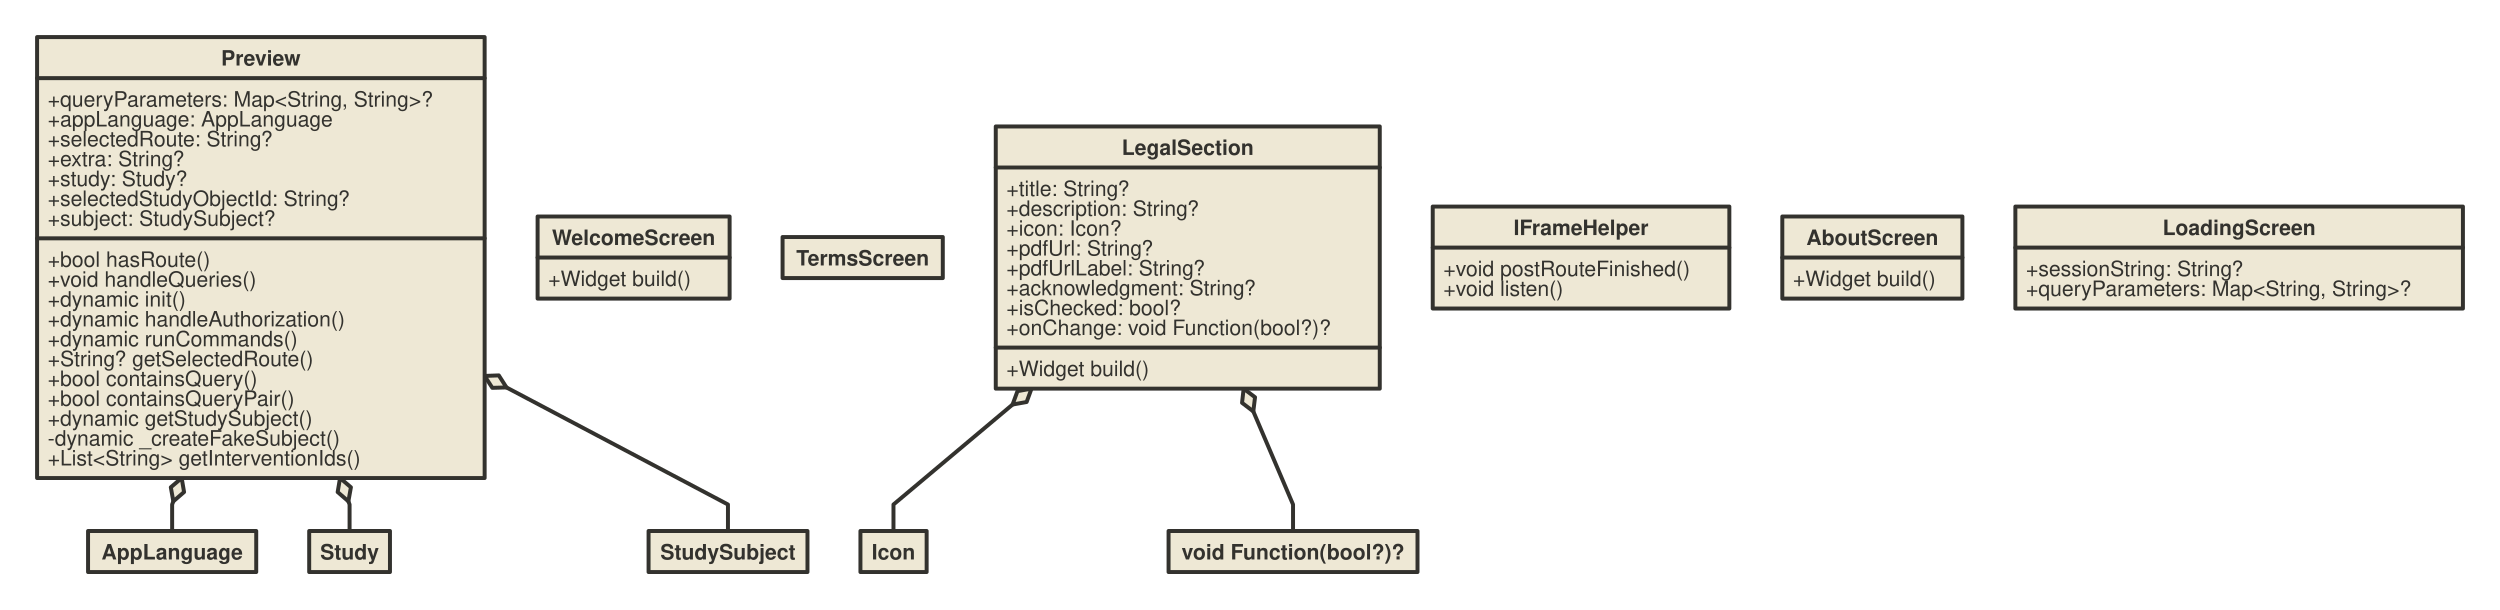
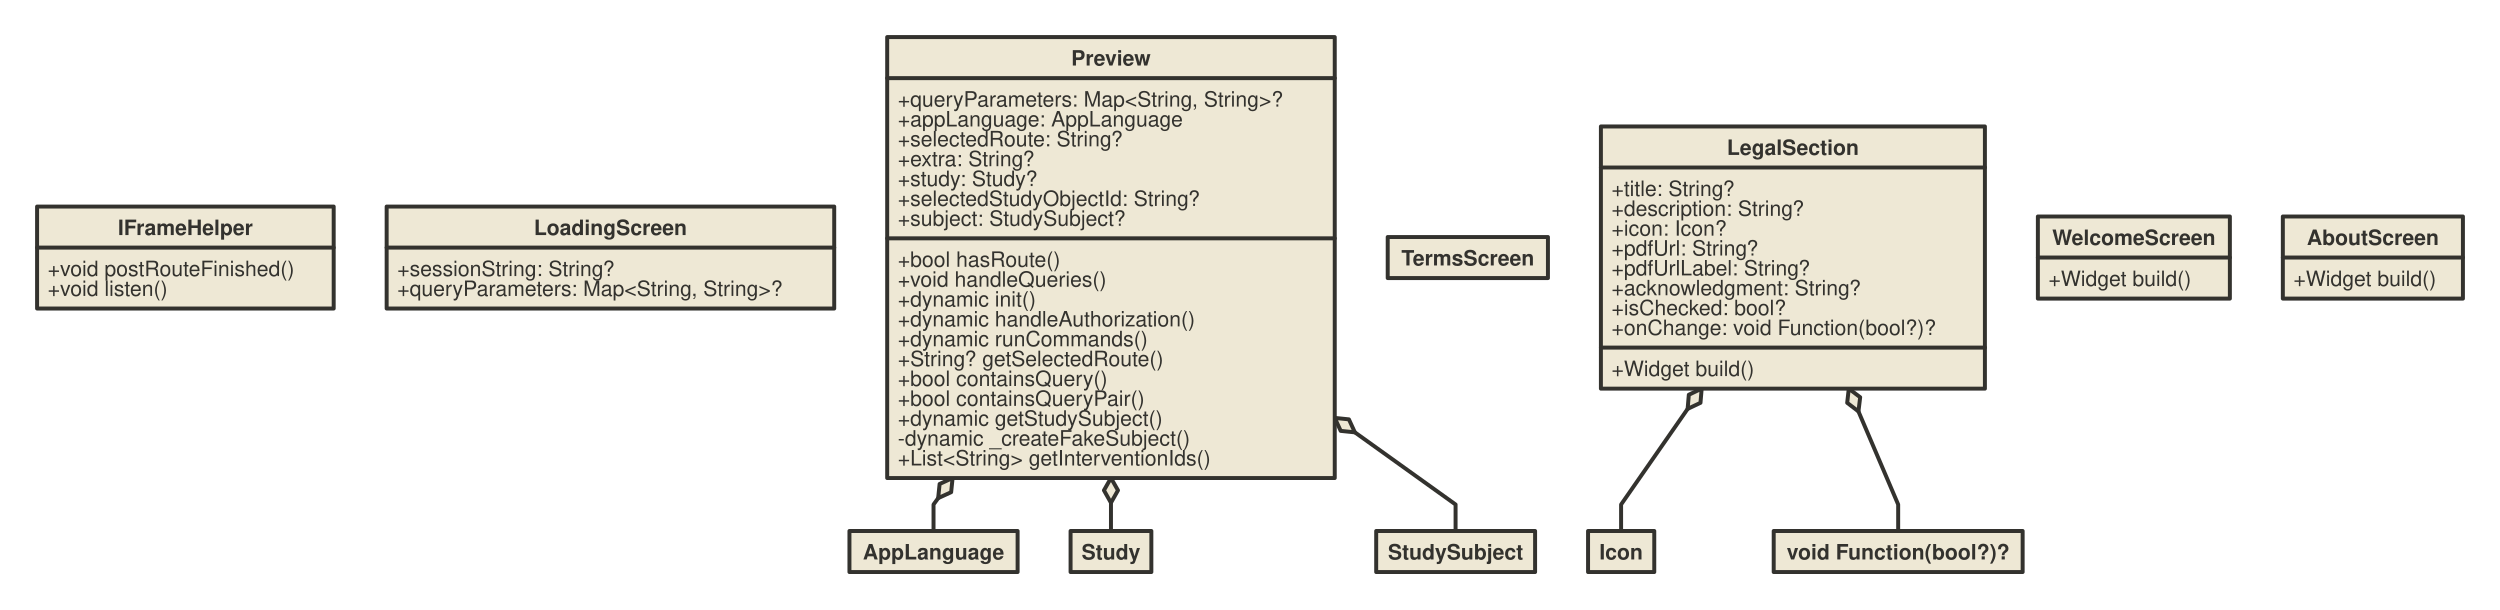
<svg xmlns="http://www.w3.org/2000/svg" version="1.1" baseProfile="full" width="1888.0" height="460.0" viewbox="0 0 1888 460">
  <g stroke-width="1.0" text-align="left" font="12pt Helvetica, Arial, sans-serif" font-size="12pt" font-family="Helvetica" font-weight="normal" font-style="normal">
    <g font-family="Helvetica" font-size="12pt" font-weight="bold" font-style="normal" stroke-width="3.0" stroke-linejoin="round" stroke-linecap="round" stroke="#33322E">
      <g stroke="transparent" fill="transparent">
        <rect x="0.0" y="0.0" height="460.0" width="1888.0" stroke="none" />
      </g>
      <g transform="translate(8, 8)" fill="#33322E">
        <g transform="translate(20, 20)" fill="#33322E" font-family="Helvetica" font-size="12pt" font-weight="normal" font-style="normal">
-           <path d="M102.9 350.6 L102 353 L102 373 L102.0 373.0 " fill="none" />
-           <g fill="#eee8d5">
-             <path d="M111.0 343.6 L102.9 350.6 L101.0 340.0 L109.2 333.0 Z" />
-           </g>
-           <path d="M235.1 350.6 L236 353 L236 373 L236.0 373.0 " fill="none" />
-           <g fill="#eee8d5">
-             <path d="M237.0 340.0 L235.1 350.6 L227.0 343.6 L228.8 333.0 Z" />
-           </g>
-           <path d="M354.5 264.6 L521.75 353 L521.75 373 L521.8 373.0 " fill="none" />
-           <g fill="#eee8d5">
-             <path d="M348.7 255.5 L354.5 264.6 L343.8 264.9 L338.0 255.9 Z" />
-           </g>
-           <path d="M736.7 277.5 L646.75 353 L646.75 373 L646.8 373.0 " fill="none" />
-           <g fill="#eee8d5">
-             <path d="M747.3 275.6 L736.7 277.5 L740.4 267.4 L751.0 265.5 Z" />
-           </g>
-           <path d="M918.5 282.7 L948.5 353 L948.5 373 L948.5 373.0 " fill="none" />
-           <g fill="#eee8d5">
-             <path d="M919.8 272.0 L918.5 282.7 L910.0 276.2 L911.2 265.5 Z" />
+           <path d="M680.5 348.2 L677 353 L677 373 L677.0 373.0 " fill="none" />
+           <g fill="#eee8d5">
+             <path d="M690.3 343.7 L680.5 348.2 L681.6 337.5 L691.4 333.0 Z" />
+           </g>
+           <path d="M811.0 351.7 L811 353 L811 373 L811.0 373.0 " fill="none" />
+           <g fill="#eee8d5">
+             <path d="M816.3 342.3 L811.0 351.7 L805.7 342.3 L811.0 333.0 Z" />
+           </g>
+           <path d="M995.2 298.5 L1071.25 353 L1071.25 373 L1071.3 373.0 " fill="none" />
+           <g fill="#eee8d5">
+             <path d="M990.7 288.7 L995.2 298.5 L984.5 297.4 L980.0 287.6 Z" />
+           </g>
+           <path d="M1246.5 280.8 L1196.25 353 L1196.25 373 L1196.3 373.0 " fill="none" />
+           <g fill="#eee8d5">
+             <path d="M1256.2 276.2 L1246.5 280.8 L1247.4 270.1 L1257.1 265.5 Z" />
+           </g>
+           <path d="M1375.5 282.7 L1405.5 353 L1405.5 373 L1405.5 373.0 " fill="none" />
+           <g fill="#eee8d5">
+             <path d="M1376.8 272.0 L1375.5 282.7 L1367.0 276.2 L1368.2 265.5 Z" />
+           </g>
+           <g data-name="IFrameHelper">
+             <g fill="#eee8d5" stroke="#33322E" data-name="IFrameHelper">
+               <rect x="0.0" y="128.0" height="77.0" width="224.0" data-name="IFrameHelper" />
+               <path d="M0.0 159.0 L224.0 159.0" fill="none" data-name="IFrameHelper" />
+             </g>
+             <g transform="translate(0, 128)" font-family="Helvetica" font-size="12pt" font-weight="bold" font-style="normal" data-name="IFrameHelper">
+               <g transform="translate(8, 8)" fill="#33322E" text-align="center" data-name="IFrameHelper">
+                 <text x="104.0" y="13.5" stroke="none" text-anchor="middle" data-name="IFrameHelper">IFrameHelper</text>
+               </g>
+             </g>
+             <g transform="translate(0, 159)" font-family="Helvetica" font-size="12pt" font-weight="normal" font-style="normal" data-name="IFrameHelper">
+               <g transform="translate(8, 8)" fill="#33322E" text-align="left" data-name="IFrameHelper">
+                 <text x="0.0" y="13.5" stroke="none" data-name="IFrameHelper">+void postRouteFinished()</text>
+                 <text x="0.0" y="28.5" stroke="none" data-name="IFrameHelper">+void listen()</text>
+               </g>
+             </g>
+           </g>
+           <g data-name="LoadingScreen">
+             <g fill="#eee8d5" stroke="#33322E" data-name="LoadingScreen">
+               <rect x="264.0" y="128.0" height="77.0" width="338.0" data-name="LoadingScreen" />
+               <path d="M264.0 159.0 L602.0 159.0" fill="none" data-name="LoadingScreen" />
+             </g>
+             <g transform="translate(264, 128)" font-family="Helvetica" font-size="12pt" font-weight="bold" font-style="normal" data-name="LoadingScreen">
+               <g transform="translate(8, 8)" fill="#33322E" text-align="center" data-name="LoadingScreen">
+                 <text x="161.0" y="13.5" stroke="none" text-anchor="middle" data-name="LoadingScreen">LoadingScreen</text>
+               </g>
+             </g>
+             <g transform="translate(264, 159)" font-family="Helvetica" font-size="12pt" font-weight="normal" font-style="normal" data-name="LoadingScreen">
+               <g transform="translate(8, 8)" fill="#33322E" text-align="left" data-name="LoadingScreen">
+                 <text x="0.0" y="13.5" stroke="none" data-name="LoadingScreen">+sessionString: String?</text>
+                 <text x="0.0" y="28.5" stroke="none" data-name="LoadingScreen">+queryParameters: Map&lt;String, String&gt;?</text>
+               </g>
+             </g>
          </g>
          <g data-name="Preview">
            <g fill="#eee8d5" stroke="#33322E" data-name="Preview">
-               <rect x="0.0" y="0.0" height="333.0" width="338.0" data-name="Preview" />
-               <path d="M0.0 31.0 L338.0 31.0" fill="none" data-name="Preview" />
-               <path d="M0.0 152.0 L338.0 152.0" fill="none" data-name="Preview" />
-             </g>
-             <g transform="translate(0, 0)" font-family="Helvetica" font-size="12pt" font-weight="bold" font-style="normal" data-name="Preview">
+               <rect x="642.0" y="0.0" height="333.0" width="338.0" data-name="Preview" />
+               <path d="M642.0 31.0 L980.0 31.0" fill="none" data-name="Preview" />
+               <path d="M642.0 152.0 L980.0 152.0" fill="none" data-name="Preview" />
+             </g>
+             <g transform="translate(642, 0)" font-family="Helvetica" font-size="12pt" font-weight="bold" font-style="normal" data-name="Preview">
              <g transform="translate(8, 8)" fill="#33322E" text-align="center" data-name="Preview">
                <text x="161.0" y="13.5" stroke="none" text-anchor="middle" data-name="Preview">Preview</text>
              </g>
            </g>
-             <g transform="translate(0, 31)" font-family="Helvetica" font-size="12pt" font-weight="normal" font-style="normal" data-name="Preview">
+             <g transform="translate(642, 31)" font-family="Helvetica" font-size="12pt" font-weight="normal" font-style="normal" data-name="Preview">
              <g transform="translate(8, 8)" fill="#33322E" text-align="left" data-name="Preview">
                <text x="0.0" y="13.5" stroke="none" data-name="Preview">+queryParameters: Map&lt;String, String&gt;?</text>
                <text x="0.0" y="28.5" stroke="none" data-name="Preview">+appLanguage: AppLanguage</text>
                <text x="0.0" y="43.5" stroke="none" data-name="Preview">+selectedRoute: String?</text>
                <text x="0.0" y="58.5" stroke="none" data-name="Preview">+extra: String?</text>
                <text x="0.0" y="73.5" stroke="none" data-name="Preview">+study: Study?</text>
                <text x="0.0" y="88.5" stroke="none" data-name="Preview">+selectedStudyObjectId: String?</text>
                <text x="0.0" y="103.5" stroke="none" data-name="Preview">+subject: StudySubject?</text>
              </g>
            </g>
-             <g transform="translate(0, 152)" font-family="Helvetica" font-size="12pt" font-weight="normal" font-style="normal" data-name="Preview">
+             <g transform="translate(642, 152)" font-family="Helvetica" font-size="12pt" font-weight="normal" font-style="normal" data-name="Preview">
              <g transform="translate(8, 8)" fill="#33322E" text-align="left" data-name="Preview">
                <text x="0.0" y="13.5" stroke="none" data-name="Preview">+bool hasRoute()</text>
                <text x="0.0" y="28.5" stroke="none" data-name="Preview">+void handleQueries()</text>
                <text x="0.0" y="43.5" stroke="none" data-name="Preview">+dynamic init()</text>
                <text x="0.0" y="58.5" stroke="none" data-name="Preview">+dynamic handleAuthorization()</text>
                <text x="0.0" y="73.5" stroke="none" data-name="Preview">+dynamic runCommands()</text>
                <text x="0.0" y="88.5" stroke="none" data-name="Preview">+String? getSelectedRoute()</text>
                <text x="0.0" y="103.5" stroke="none" data-name="Preview">+bool containsQuery()</text>
                <text x="0.0" y="118.5" stroke="none" data-name="Preview">+bool containsQueryPair()</text>
                <text x="0.0" y="133.5" stroke="none" data-name="Preview">+dynamic getStudySubject()</text>
                <text x="0.0" y="148.5" stroke="none" data-name="Preview">-dynamic _createFakeSubject()</text>
                <text x="0.0" y="163.5" stroke="none" data-name="Preview">+List&lt;String&gt; getInterventionIds()</text>
              </g>
            </g>
          </g>
          <g data-name="AppLanguage">
            <g fill="#eee8d5" stroke="#33322E" data-name="AppLanguage">
-               <rect x="38.5" y="373.0" height="31.0" width="127.0" data-name="AppLanguage" />
-             </g>
-             <g transform="translate(38.5, 373)" font-family="Helvetica" font-size="12pt" font-weight="bold" font-style="normal" data-name="AppLanguage">
+               <rect x="613.5" y="373.0" height="31.0" width="127.0" data-name="AppLanguage" />
+             </g>
+             <g transform="translate(613.5, 373)" font-family="Helvetica" font-size="12pt" font-weight="bold" font-style="normal" data-name="AppLanguage">
              <g transform="translate(8, 8)" fill="#33322E" text-align="center" data-name="AppLanguage">
                <text x="55.5" y="13.5" stroke="none" text-anchor="middle" data-name="AppLanguage">AppLanguage</text>
              </g>
            </g>
          </g>
          <g data-name="Study">
            <g fill="#eee8d5" stroke="#33322E" data-name="Study">
-               <rect x="205.5" y="373.0" height="31.0" width="61.0" data-name="Study" />
-             </g>
-             <g transform="translate(205.5, 373)" font-family="Helvetica" font-size="12pt" font-weight="bold" font-style="normal" data-name="Study">
+               <rect x="780.5" y="373.0" height="31.0" width="61.0" data-name="Study" />
+             </g>
+             <g transform="translate(780.5, 373)" font-family="Helvetica" font-size="12pt" font-weight="bold" font-style="normal" data-name="Study">
              <g transform="translate(8, 8)" fill="#33322E" text-align="center" data-name="Study">
                <text x="22.5" y="13.5" stroke="none" text-anchor="middle" data-name="Study">Study</text>
              </g>
            </g>
          </g>
          <g data-name="StudySubject">
            <g fill="#eee8d5" stroke="#33322E" data-name="StudySubject">
-               <rect x="461.8" y="373.0" height="31.0" width="120.0" data-name="StudySubject" />
-             </g>
-             <g transform="translate(461.75, 373)" font-family="Helvetica" font-size="12pt" font-weight="bold" font-style="normal" data-name="StudySubject">
+               <rect x="1011.3" y="373.0" height="31.0" width="120.0" data-name="StudySubject" />
+             </g>
+             <g transform="translate(1011.25, 373)" font-family="Helvetica" font-size="12pt" font-weight="bold" font-style="normal" data-name="StudySubject">
              <g transform="translate(8, 8)" fill="#33322E" text-align="center" data-name="StudySubject">
                <text x="52.0" y="13.5" stroke="none" text-anchor="middle" data-name="StudySubject">StudySubject</text>
              </g>
            </g>
          </g>
-           <g data-name="WelcomeScreen">
-             <g fill="#eee8d5" stroke="#33322E" data-name="WelcomeScreen">
-               <rect x="378.0" y="135.5" height="62.0" width="145.0" data-name="WelcomeScreen" />
-               <path d="M378.0 166.5 L523.0 166.5" fill="none" data-name="WelcomeScreen" />
-             </g>
-             <g transform="translate(378, 135.5)" font-family="Helvetica" font-size="12pt" font-weight="bold" font-style="normal" data-name="WelcomeScreen">
-               <g transform="translate(8, 8)" fill="#33322E" text-align="center" data-name="WelcomeScreen">
-                 <text x="64.5" y="13.5" stroke="none" text-anchor="middle" data-name="WelcomeScreen">WelcomeScreen</text>
-               </g>
-             </g>
-             <g transform="translate(378, 166.5)" font-family="Helvetica" font-size="12pt" font-weight="normal" font-style="normal" data-name="WelcomeScreen">
-               <g transform="translate(8, 8)" fill="#33322E" text-align="left" data-name="WelcomeScreen">
-                 <text x="0.0" y="13.5" stroke="none" data-name="WelcomeScreen">+Widget build()</text>
-               </g>
-             </g>
-           </g>
          <g data-name="TermsScreen">
            <g fill="#eee8d5" stroke="#33322E" data-name="TermsScreen">
-               <rect x="563.0" y="151.0" height="31.0" width="121.0" data-name="TermsScreen" />
-             </g>
-             <g transform="translate(563, 151)" font-family="Helvetica" font-size="12pt" font-weight="bold" font-style="normal" data-name="TermsScreen">
+               <rect x="1020.0" y="151.0" height="31.0" width="121.0" data-name="TermsScreen" />
+             </g>
+             <g transform="translate(1020, 151)" font-family="Helvetica" font-size="12pt" font-weight="bold" font-style="normal" data-name="TermsScreen">
              <g transform="translate(8, 8)" fill="#33322E" text-align="center" data-name="TermsScreen">
                <text x="52.5" y="13.5" stroke="none" text-anchor="middle" data-name="TermsScreen">TermsScreen</text>
              </g>
            </g>
          </g>
          <g data-name="LegalSection">
            <g fill="#eee8d5" stroke="#33322E" data-name="LegalSection">
-               <rect x="724.0" y="67.5" height="198.0" width="290.0" data-name="LegalSection" />
-               <path d="M724.0 98.5 L1014.0 98.5" fill="none" data-name="LegalSection" />
-               <path d="M724.0 234.5 L1014.0 234.5" fill="none" data-name="LegalSection" />
-             </g>
-             <g transform="translate(724, 67.5)" font-family="Helvetica" font-size="12pt" font-weight="bold" font-style="normal" data-name="LegalSection">
+               <rect x="1181.0" y="67.5" height="198.0" width="290.0" data-name="LegalSection" />
+               <path d="M1181.0 98.5 L1471.0 98.5" fill="none" data-name="LegalSection" />
+               <path d="M1181.0 234.5 L1471.0 234.5" fill="none" data-name="LegalSection" />
+             </g>
+             <g transform="translate(1181, 67.5)" font-family="Helvetica" font-size="12pt" font-weight="bold" font-style="normal" data-name="LegalSection">
              <g transform="translate(8, 8)" fill="#33322E" text-align="center" data-name="LegalSection">
                <text x="137.0" y="13.5" stroke="none" text-anchor="middle" data-name="LegalSection">LegalSection</text>
              </g>
            </g>
-             <g transform="translate(724, 98.5)" font-family="Helvetica" font-size="12pt" font-weight="normal" font-style="normal" data-name="LegalSection">
+             <g transform="translate(1181, 98.5)" font-family="Helvetica" font-size="12pt" font-weight="normal" font-style="normal" data-name="LegalSection">
              <g transform="translate(8, 8)" fill="#33322E" text-align="left" data-name="LegalSection">
                <text x="0.0" y="13.5" stroke="none" data-name="LegalSection">+title: String?</text>
                <text x="0.0" y="28.5" stroke="none" data-name="LegalSection">+description: String?</text>
                <text x="0.0" y="43.5" stroke="none" data-name="LegalSection">+icon: Icon?</text>
                <text x="0.0" y="58.5" stroke="none" data-name="LegalSection">+pdfUrl: String?</text>
                <text x="0.0" y="73.5" stroke="none" data-name="LegalSection">+pdfUrlLabel: String?</text>
                <text x="0.0" y="88.5" stroke="none" data-name="LegalSection">+acknowledgment: String?</text>
                <text x="0.0" y="103.5" stroke="none" data-name="LegalSection">+isChecked: bool?</text>
                <text x="0.0" y="118.5" stroke="none" data-name="LegalSection">+onChange: void Function(bool?)?</text>
              </g>
            </g>
-             <g transform="translate(724, 234.5)" font-family="Helvetica" font-size="12pt" font-weight="normal" font-style="normal" data-name="LegalSection">
+             <g transform="translate(1181, 234.5)" font-family="Helvetica" font-size="12pt" font-weight="normal" font-style="normal" data-name="LegalSection">
              <g transform="translate(8, 8)" fill="#33322E" text-align="left" data-name="LegalSection">
                <text x="0.0" y="13.5" stroke="none" data-name="LegalSection">+Widget build()</text>
              </g>
            </g>
          </g>
          <g data-name="Icon">
            <g fill="#eee8d5" stroke="#33322E" data-name="Icon">
-               <rect x="621.8" y="373.0" height="31.0" width="50.0" data-name="Icon" />
-             </g>
-             <g transform="translate(621.75, 373)" font-family="Helvetica" font-size="12pt" font-weight="bold" font-style="normal" data-name="Icon">
+               <rect x="1171.3" y="373.0" height="31.0" width="50.0" data-name="Icon" />
+             </g>
+             <g transform="translate(1171.25, 373)" font-family="Helvetica" font-size="12pt" font-weight="bold" font-style="normal" data-name="Icon">
              <g transform="translate(8, 8)" fill="#33322E" text-align="center" data-name="Icon">
                <text x="17.0" y="13.5" stroke="none" text-anchor="middle" data-name="Icon">Icon</text>
              </g>
            </g>
          </g>
          <g data-name="void Function(bool?)?">
            <g fill="#eee8d5" stroke="#33322E" data-name="void Function(bool?)?">
-               <rect x="854.5" y="373.0" height="31.0" width="188.0" data-name="void Function(bool?)?" />
-             </g>
-             <g transform="translate(854.5, 373)" font-family="Helvetica" font-size="12pt" font-weight="bold" font-style="normal" data-name="void Function(bool?)?">
+               <rect x="1311.5" y="373.0" height="31.0" width="188.0" data-name="void Function(bool?)?" />
+             </g>
+             <g transform="translate(1311.5, 373)" font-family="Helvetica" font-size="12pt" font-weight="bold" font-style="normal" data-name="void Function(bool?)?">
              <g transform="translate(8, 8)" fill="#33322E" text-align="center" data-name="void Function(bool?)?">
                <text x="86.0" y="13.5" stroke="none" text-anchor="middle" data-name="void Function(bool?)?">void Function(bool?)?</text>
              </g>
            </g>
          </g>
-           <g data-name="IFrameHelper">
-             <g fill="#eee8d5" stroke="#33322E" data-name="IFrameHelper">
-               <rect x="1054.0" y="128.0" height="77.0" width="224.0" data-name="IFrameHelper" />
-               <path d="M1054.0 159.0 L1278.0 159.0" fill="none" data-name="IFrameHelper" />
-             </g>
-             <g transform="translate(1054, 128)" font-family="Helvetica" font-size="12pt" font-weight="bold" font-style="normal" data-name="IFrameHelper">
-               <g transform="translate(8, 8)" fill="#33322E" text-align="center" data-name="IFrameHelper">
-                 <text x="104.0" y="13.5" stroke="none" text-anchor="middle" data-name="IFrameHelper">IFrameHelper</text>
-               </g>
-             </g>
-             <g transform="translate(1054, 159)" font-family="Helvetica" font-size="12pt" font-weight="normal" font-style="normal" data-name="IFrameHelper">
-               <g transform="translate(8, 8)" fill="#33322E" text-align="left" data-name="IFrameHelper">
-                 <text x="0.0" y="13.5" stroke="none" data-name="IFrameHelper">+void postRouteFinished()</text>
-                 <text x="0.0" y="28.5" stroke="none" data-name="IFrameHelper">+void listen()</text>
+           <g data-name="WelcomeScreen">
+             <g fill="#eee8d5" stroke="#33322E" data-name="WelcomeScreen">
+               <rect x="1511.0" y="135.5" height="62.0" width="145.0" data-name="WelcomeScreen" />
+               <path d="M1511.0 166.5 L1656.0 166.5" fill="none" data-name="WelcomeScreen" />
+             </g>
+             <g transform="translate(1511, 135.5)" font-family="Helvetica" font-size="12pt" font-weight="bold" font-style="normal" data-name="WelcomeScreen">
+               <g transform="translate(8, 8)" fill="#33322E" text-align="center" data-name="WelcomeScreen">
+                 <text x="64.5" y="13.5" stroke="none" text-anchor="middle" data-name="WelcomeScreen">WelcomeScreen</text>
+               </g>
+             </g>
+             <g transform="translate(1511, 166.5)" font-family="Helvetica" font-size="12pt" font-weight="normal" font-style="normal" data-name="WelcomeScreen">
+               <g transform="translate(8, 8)" fill="#33322E" text-align="left" data-name="WelcomeScreen">
+                 <text x="0.0" y="13.5" stroke="none" data-name="WelcomeScreen">+Widget build()</text>
              </g>
            </g>
          </g>
          <g data-name="AboutScreen">
            <g fill="#eee8d5" stroke="#33322E" data-name="AboutScreen">
-               <rect x="1318.0" y="135.5" height="62.0" width="136.0" data-name="AboutScreen" />
-               <path d="M1318.0 166.5 L1454.0 166.5" fill="none" data-name="AboutScreen" />
-             </g>
-             <g transform="translate(1318, 135.5)" font-family="Helvetica" font-size="12pt" font-weight="bold" font-style="normal" data-name="AboutScreen">
+               <rect x="1696.0" y="135.5" height="62.0" width="136.0" data-name="AboutScreen" />
+               <path d="M1696.0 166.5 L1832.0 166.5" fill="none" data-name="AboutScreen" />
+             </g>
+             <g transform="translate(1696, 135.5)" font-family="Helvetica" font-size="12pt" font-weight="bold" font-style="normal" data-name="AboutScreen">
              <g transform="translate(8, 8)" fill="#33322E" text-align="center" data-name="AboutScreen">
                <text x="60.0" y="13.5" stroke="none" text-anchor="middle" data-name="AboutScreen">AboutScreen</text>
              </g>
            </g>
-             <g transform="translate(1318, 166.5)" font-family="Helvetica" font-size="12pt" font-weight="normal" font-style="normal" data-name="AboutScreen">
+             <g transform="translate(1696, 166.5)" font-family="Helvetica" font-size="12pt" font-weight="normal" font-style="normal" data-name="AboutScreen">
              <g transform="translate(8, 8)" fill="#33322E" text-align="left" data-name="AboutScreen">
                <text x="0.0" y="13.5" stroke="none" data-name="AboutScreen">+Widget build()</text>
-               </g>
-             </g>
-           </g>
-           <g data-name="LoadingScreen">
-             <g fill="#eee8d5" stroke="#33322E" data-name="LoadingScreen">
-               <rect x="1494.0" y="128.0" height="77.0" width="338.0" data-name="LoadingScreen" />
-               <path d="M1494.0 159.0 L1832.0 159.0" fill="none" data-name="LoadingScreen" />
-             </g>
-             <g transform="translate(1494, 128)" font-family="Helvetica" font-size="12pt" font-weight="bold" font-style="normal" data-name="LoadingScreen">
-               <g transform="translate(8, 8)" fill="#33322E" text-align="center" data-name="LoadingScreen">
-                 <text x="161.0" y="13.5" stroke="none" text-anchor="middle" data-name="LoadingScreen">LoadingScreen</text>
-               </g>
-             </g>
-             <g transform="translate(1494, 159)" font-family="Helvetica" font-size="12pt" font-weight="normal" font-style="normal" data-name="LoadingScreen">
-               <g transform="translate(8, 8)" fill="#33322E" text-align="left" data-name="LoadingScreen">
-                 <text x="0.0" y="13.5" stroke="none" data-name="LoadingScreen">+sessionString: String?</text>
-                 <text x="0.0" y="28.5" stroke="none" data-name="LoadingScreen">+queryParameters: Map&lt;String, String&gt;?</text>
              </g>
            </g>
          </g>
        </g>
      </g>
    </g>
  </g>
</svg>
